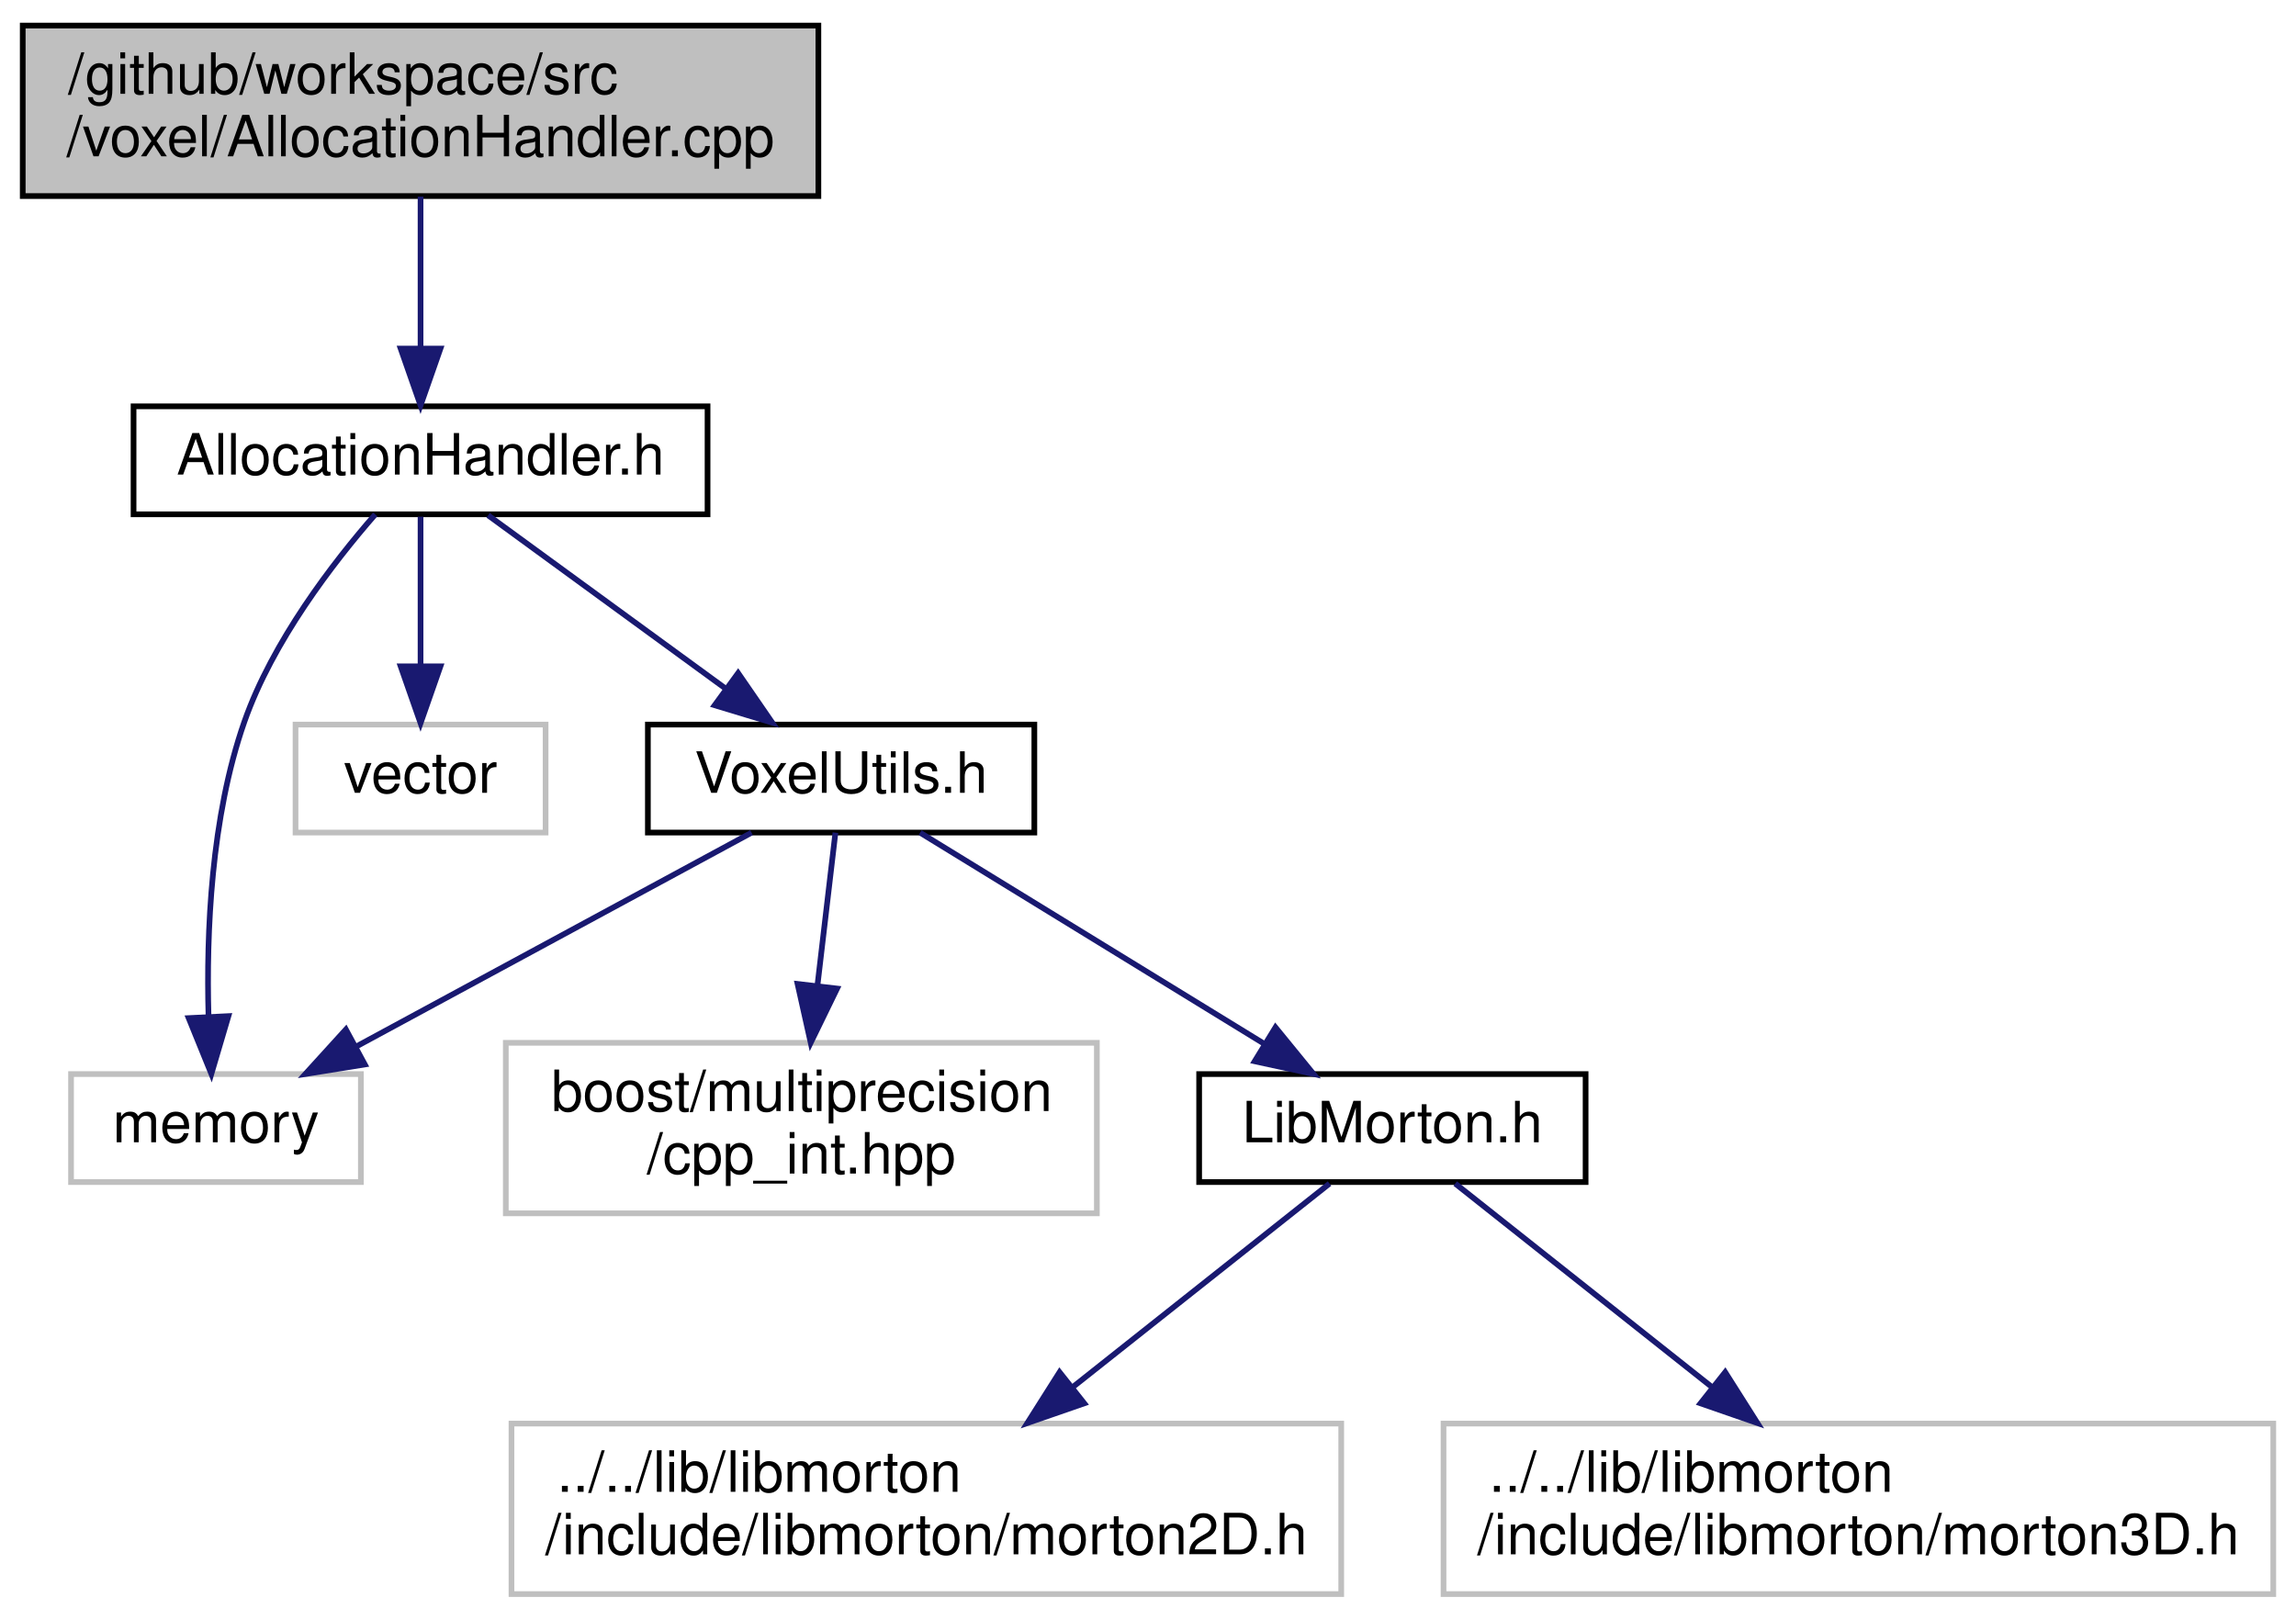
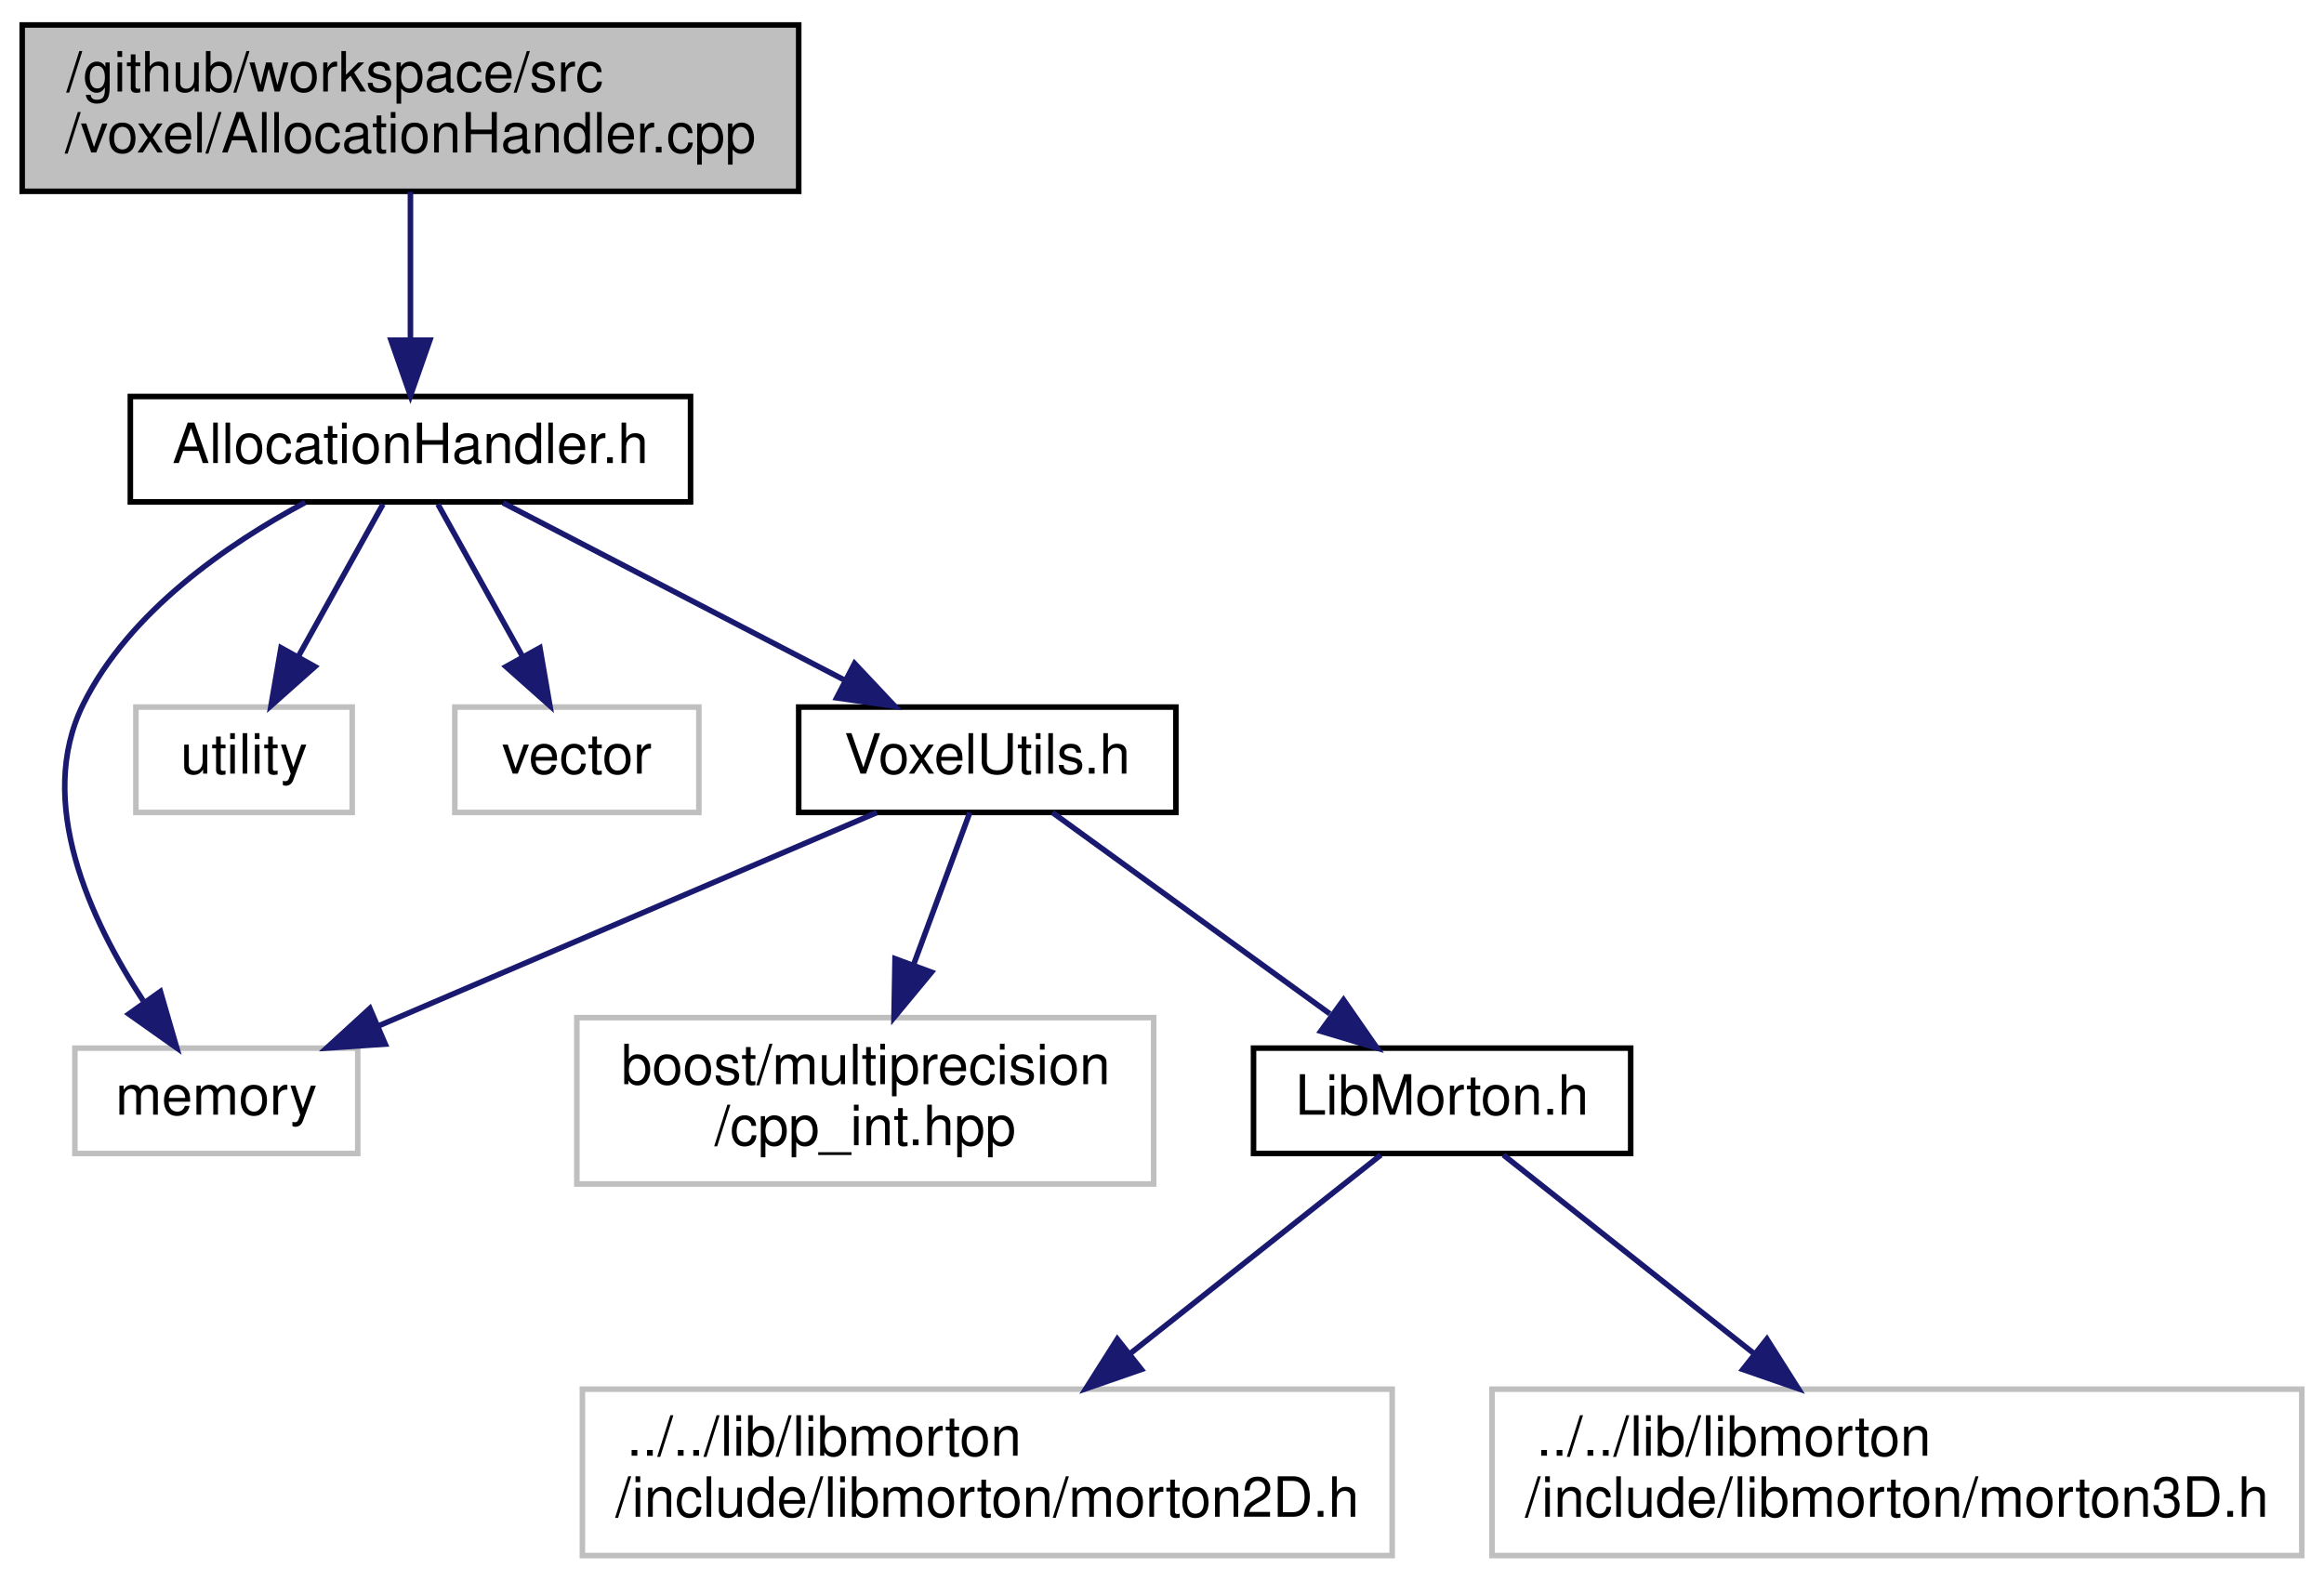
- <svg xmlns="http://www.w3.org/2000/svg" xmlns:xlink="http://www.w3.org/1999/xlink" width="404pt" height="285pt" viewBox="0.00 0.00 404.00 285.00">
+ <svg xmlns="http://www.w3.org/2000/svg" xmlns:xlink="http://www.w3.org/1999/xlink" width="419pt" height="285pt" viewBox="0.00 0.00 419.00 285.00">
  <g id="graph0" class="graph" transform="scale(1 1) rotate(0) translate(4 281)">
    <g id="node1" class="node">
      <g id="a_node1">
        <a xlink:title=" ">
          <polygon fill="#bfbfbf" stroke="black" points="0,-246.5 0,-276.5 140,-276.5 140,-246.5 0,-246.5" />
          <text text-anchor="start" x="8" y="-264.5" font-family="Helvetica,sans-Serif" font-size="10.00">/github/workspace/src</text>
          <text text-anchor="middle" x="70" y="-253.5" font-family="Helvetica,sans-Serif" font-size="10.00">/voxel/AllocationHandler.cpp</text>
        </a>
      </g>
    </g>
    <g id="node2" class="node">
      <g id="a_node2">
        <a xlink:href="_allocation_handler_8h.html" target="_top" xlink:title=" ">
          <polygon fill="none" stroke="black" points="19.5,-190.5 19.5,-209.5 120.5,-209.5 120.5,-190.5 19.5,-190.5" />
          <text text-anchor="middle" x="70" y="-197.5" font-family="Helvetica,sans-Serif" font-size="10.00">AllocationHandler.h</text>
        </a>
      </g>
    </g>
    <g id="edge1" class="edge">
      <path fill="none" stroke="midnightblue" d="M70,-246.4C70,-238.47 70,-228.46 70,-219.86" />
      <polygon fill="midnightblue" stroke="midnightblue" points="73.5,-219.66 70,-209.66 66.5,-219.66 73.5,-219.66" />
    </g>
    <g id="node3" class="node">
      <g id="a_node3">
        <a xlink:title=" ">
-           <polygon fill="none" stroke="#bfbfbf" points="8.5,-73 8.5,-92 59.5,-92 59.5,-73 8.5,-73" />
-           <text text-anchor="middle" x="34" y="-80" font-family="Helvetica,sans-Serif" font-size="10.00">memory</text>
+           <polygon fill="none" stroke="#bfbfbf" points="9.5,-73 9.5,-92 60.5,-92 60.5,-73 9.5,-73" />
+           <text text-anchor="middle" x="35" y="-80" font-family="Helvetica,sans-Serif" font-size="10.00">memory</text>
        </a>
      </g>
    </g>
    <g id="edge2" class="edge">
-       <path fill="none" stroke="midnightblue" d="M62.03,-190.48C54.6,-181.97 43.96,-168.15 39,-154 33.11,-137.19 32.29,-116.77 32.69,-102.24" />
-       <polygon fill="midnightblue" stroke="midnightblue" points="36.19,-102.2 33.19,-92.04 29.2,-101.85 36.19,-102.2" />
+       <path fill="none" stroke="midnightblue" d="M51.02,-190.4C37.11,-182.95 19.29,-170.74 11,-154 2.34,-136.51 12.24,-115.14 21.82,-100.54" />
+       <polygon fill="midnightblue" stroke="midnightblue" points="24.92,-102.21 27.87,-92.03 19.22,-98.15 24.92,-102.21" />
    </g>
    <g id="node4" class="node">
      <g id="a_node4">
        <a xlink:title=" ">
-           <polygon fill="none" stroke="#bfbfbf" points="48,-134.5 48,-153.5 92,-153.5 92,-134.5 48,-134.5" />
-           <text text-anchor="middle" x="70" y="-141.5" font-family="Helvetica,sans-Serif" font-size="10.00">vector</text>
+           <polygon fill="none" stroke="#bfbfbf" points="20.5,-134.5 20.5,-153.5 59.5,-153.5 59.5,-134.5 20.5,-134.5" />
+           <text text-anchor="middle" x="40" y="-141.5" font-family="Helvetica,sans-Serif" font-size="10.00">utility</text>
        </a>
      </g>
    </g>
    <g id="edge3" class="edge">
-       <path fill="none" stroke="midnightblue" d="M70,-190.08C70,-183.01 70,-172.86 70,-163.99" />
-       <polygon fill="midnightblue" stroke="midnightblue" points="73.5,-163.75 70,-153.75 66.5,-163.75 73.5,-163.75" />
+       <path fill="none" stroke="midnightblue" d="M65.05,-190.08C60.9,-182.61 54.85,-171.72 49.73,-162.52" />
+       <polygon fill="midnightblue" stroke="midnightblue" points="52.78,-160.79 44.86,-153.75 46.66,-164.19 52.78,-160.79" />
    </g>
    <g id="node5" class="node">
      <g id="a_node5">
-         <a xlink:href="_voxel_utils_8h.html" target="_top" xlink:title=" ">
-           <polygon fill="none" stroke="black" points="110,-134.5 110,-153.5 178,-153.5 178,-134.5 110,-134.5" />
-           <text text-anchor="middle" x="144" y="-141.5" font-family="Helvetica,sans-Serif" font-size="10.00">VoxelUtils.h</text>
+         <a xlink:title=" ">
+           <polygon fill="none" stroke="#bfbfbf" points="78,-134.5 78,-153.5 122,-153.5 122,-134.5 78,-134.5" />
+           <text text-anchor="middle" x="100" y="-141.5" font-family="Helvetica,sans-Serif" font-size="10.00">vector</text>
        </a>
      </g>
    </g>
    <g id="edge4" class="edge">
-       <path fill="none" stroke="midnightblue" d="M81.89,-190.32C93.15,-182.11 110.29,-169.6 123.71,-159.81" />
-       <polygon fill="midnightblue" stroke="midnightblue" points="125.88,-162.56 131.89,-153.83 121.75,-156.9 125.88,-162.56" />
-     </g>
-     <g id="edge5" class="edge">
-       <path fill="none" stroke="midnightblue" d="M128.24,-134.48C110.02,-124.62 79.83,-108.29 58.53,-96.77" />
-       <polygon fill="midnightblue" stroke="midnightblue" points="60.19,-93.69 49.73,-92.01 56.86,-99.85 60.19,-93.69" />
+       <path fill="none" stroke="midnightblue" d="M74.95,-190.08C79.1,-182.61 85.15,-171.72 90.27,-162.52" />
+       <polygon fill="midnightblue" stroke="midnightblue" points="93.34,-164.19 95.14,-153.75 87.22,-160.79 93.34,-164.19" />
    </g>
    <g id="node6" class="node">
      <g id="a_node6">
-         <a xlink:title=" ">
-           <polygon fill="none" stroke="#bfbfbf" points="85,-67.5 85,-97.5 189,-97.5 189,-67.5 85,-67.5" />
-           <text text-anchor="start" x="93" y="-85.5" font-family="Helvetica,sans-Serif" font-size="10.00">boost/multiprecision</text>
-           <text text-anchor="middle" x="137" y="-74.5" font-family="Helvetica,sans-Serif" font-size="10.00">/cpp_int.hpp</text>
+         <a xlink:href="_voxel_utils_8h.html" target="_top" xlink:title=" ">
+           <polygon fill="none" stroke="black" points="140,-134.5 140,-153.5 208,-153.5 208,-134.5 140,-134.5" />
+           <text text-anchor="middle" x="174" y="-141.5" font-family="Helvetica,sans-Serif" font-size="10.00">VoxelUtils.h</text>
        </a>
      </g>
    </g>
+     <g id="edge5" class="edge">
+       <path fill="none" stroke="midnightblue" d="M86.71,-190.32C103.31,-181.7 129,-168.36 148.22,-158.39" />
+       <polygon fill="midnightblue" stroke="midnightblue" points="150.07,-161.37 157.33,-153.65 146.84,-155.16 150.07,-161.37" />
+     </g>
    <g id="edge6" class="edge">
-       <path fill="none" stroke="midnightblue" d="M143,-134.48C142.17,-127.47 140.96,-117.19 139.85,-107.7" />
-       <polygon fill="midnightblue" stroke="midnightblue" points="143.29,-107.05 138.65,-97.52 136.34,-107.86 143.29,-107.05" />
+       <path fill="none" stroke="midnightblue" d="M154.08,-134.48C130.55,-124.4 91.19,-107.55 64.21,-96" />
+       <polygon fill="midnightblue" stroke="midnightblue" points="65.45,-92.73 54.88,-92.01 62.69,-99.16 65.45,-92.73" />
    </g>
    <g id="node7" class="node">
      <g id="a_node7">
-         <a xlink:href="_lib_morton_8h.html" target="_top" xlink:title=" ">
-           <polygon fill="none" stroke="black" points="207,-73 207,-92 275,-92 275,-73 207,-73" />
-           <text text-anchor="middle" x="241" y="-80" font-family="Helvetica,sans-Serif" font-size="10.00">LibMorton.h</text>
+         <a xlink:title=" ">
+           <polygon fill="none" stroke="#bfbfbf" points="100,-67.5 100,-97.5 204,-97.5 204,-67.5 100,-67.5" />
+           <text text-anchor="start" x="108" y="-85.5" font-family="Helvetica,sans-Serif" font-size="10.00">boost/multiprecision</text>
+           <text text-anchor="middle" x="152" y="-74.5" font-family="Helvetica,sans-Serif" font-size="10.00">/cpp_int.hpp</text>
        </a>
      </g>
    </g>
    <g id="edge7" class="edge">
-       <path fill="none" stroke="midnightblue" d="M157.9,-134.48C173.67,-124.8 199.64,-108.87 218.35,-97.39" />
-       <polygon fill="midnightblue" stroke="midnightblue" points="220.43,-100.22 227.13,-92.01 216.77,-94.25 220.43,-100.22" />
+       <path fill="none" stroke="midnightblue" d="M170.85,-134.48C168.2,-127.32 164.29,-116.75 160.72,-107.08" />
+       <polygon fill="midnightblue" stroke="midnightblue" points="163.94,-105.69 157.18,-97.52 157.37,-108.12 163.94,-105.69" />
    </g>
    <g id="node8" class="node">
      <g id="a_node8">
-         <a xlink:title=" ">
-           <polygon fill="none" stroke="#bfbfbf" points="86,-0.5 86,-30.5 232,-30.5 232,-0.5 86,-0.5" />
-           <text text-anchor="start" x="94" y="-18.5" font-family="Helvetica,sans-Serif" font-size="10.00">../../lib/libmorton</text>
-           <text text-anchor="middle" x="159" y="-7.5" font-family="Helvetica,sans-Serif" font-size="10.00">/include/libmorton/morton2D.h</text>
+         <a xlink:href="_lib_morton_8h.html" target="_top" xlink:title=" ">
+           <polygon fill="none" stroke="black" points="222,-73 222,-92 290,-92 290,-73 222,-73" />
+           <text text-anchor="middle" x="256" y="-80" font-family="Helvetica,sans-Serif" font-size="10.00">LibMorton.h</text>
        </a>
      </g>
    </g>
    <g id="edge8" class="edge">
-       <path fill="none" stroke="midnightblue" d="M229.94,-72.73C218.43,-63.61 200,-49 184.81,-36.96" />
-       <polygon fill="midnightblue" stroke="midnightblue" points="186.78,-34.06 176.77,-30.59 182.44,-39.54 186.78,-34.06" />
+       <path fill="none" stroke="midnightblue" d="M185.75,-134.48C198.78,-125.02 220.04,-109.6 235.76,-98.19" />
+       <polygon fill="midnightblue" stroke="midnightblue" points="238.23,-100.71 244.27,-92.01 234.12,-95.05 238.23,-100.71" />
    </g>
    <g id="node9" class="node">
      <g id="a_node9">
        <a xlink:title=" ">
-           <polygon fill="none" stroke="#bfbfbf" points="250,-0.5 250,-30.5 396,-30.5 396,-0.5 250,-0.5" />
-           <text text-anchor="start" x="258" y="-18.5" font-family="Helvetica,sans-Serif" font-size="10.00">../../lib/libmorton</text>
-           <text text-anchor="middle" x="323" y="-7.5" font-family="Helvetica,sans-Serif" font-size="10.00">/include/libmorton/morton3D.h</text>
+           <polygon fill="none" stroke="#bfbfbf" points="101,-0.5 101,-30.5 247,-30.5 247,-0.5 101,-0.5" />
+           <text text-anchor="start" x="109" y="-18.5" font-family="Helvetica,sans-Serif" font-size="10.00">../../lib/libmorton</text>
+           <text text-anchor="middle" x="174" y="-7.5" font-family="Helvetica,sans-Serif" font-size="10.00">/include/libmorton/morton2D.h</text>
        </a>
      </g>
    </g>
    <g id="edge9" class="edge">
-       <path fill="none" stroke="midnightblue" d="M252.06,-72.73C263.57,-63.61 282,-49 297.19,-36.96" />
-       <polygon fill="midnightblue" stroke="midnightblue" points="299.56,-39.54 305.23,-30.59 295.22,-34.06 299.56,-39.54" />
+       <path fill="none" stroke="midnightblue" d="M244.94,-72.73C233.43,-63.61 215,-49 199.81,-36.96" />
+       <polygon fill="midnightblue" stroke="midnightblue" points="201.78,-34.06 191.77,-30.59 197.44,-39.54 201.78,-34.06" />
+     </g>
+     <g id="node10" class="node">
+       <g id="a_node10">
+         <a xlink:title=" ">
+           <polygon fill="none" stroke="#bfbfbf" points="265,-0.5 265,-30.5 411,-30.5 411,-0.5 265,-0.5" />
+           <text text-anchor="start" x="273" y="-18.5" font-family="Helvetica,sans-Serif" font-size="10.00">../../lib/libmorton</text>
+           <text text-anchor="middle" x="338" y="-7.5" font-family="Helvetica,sans-Serif" font-size="10.00">/include/libmorton/morton3D.h</text>
+         </a>
+       </g>
+     </g>
+     <g id="edge10" class="edge">
+       <path fill="none" stroke="midnightblue" d="M267.06,-72.73C278.57,-63.61 297,-49 312.19,-36.96" />
+       <polygon fill="midnightblue" stroke="midnightblue" points="314.56,-39.54 320.23,-30.59 310.22,-34.06 314.56,-39.54" />
    </g>
  </g>
</svg>
